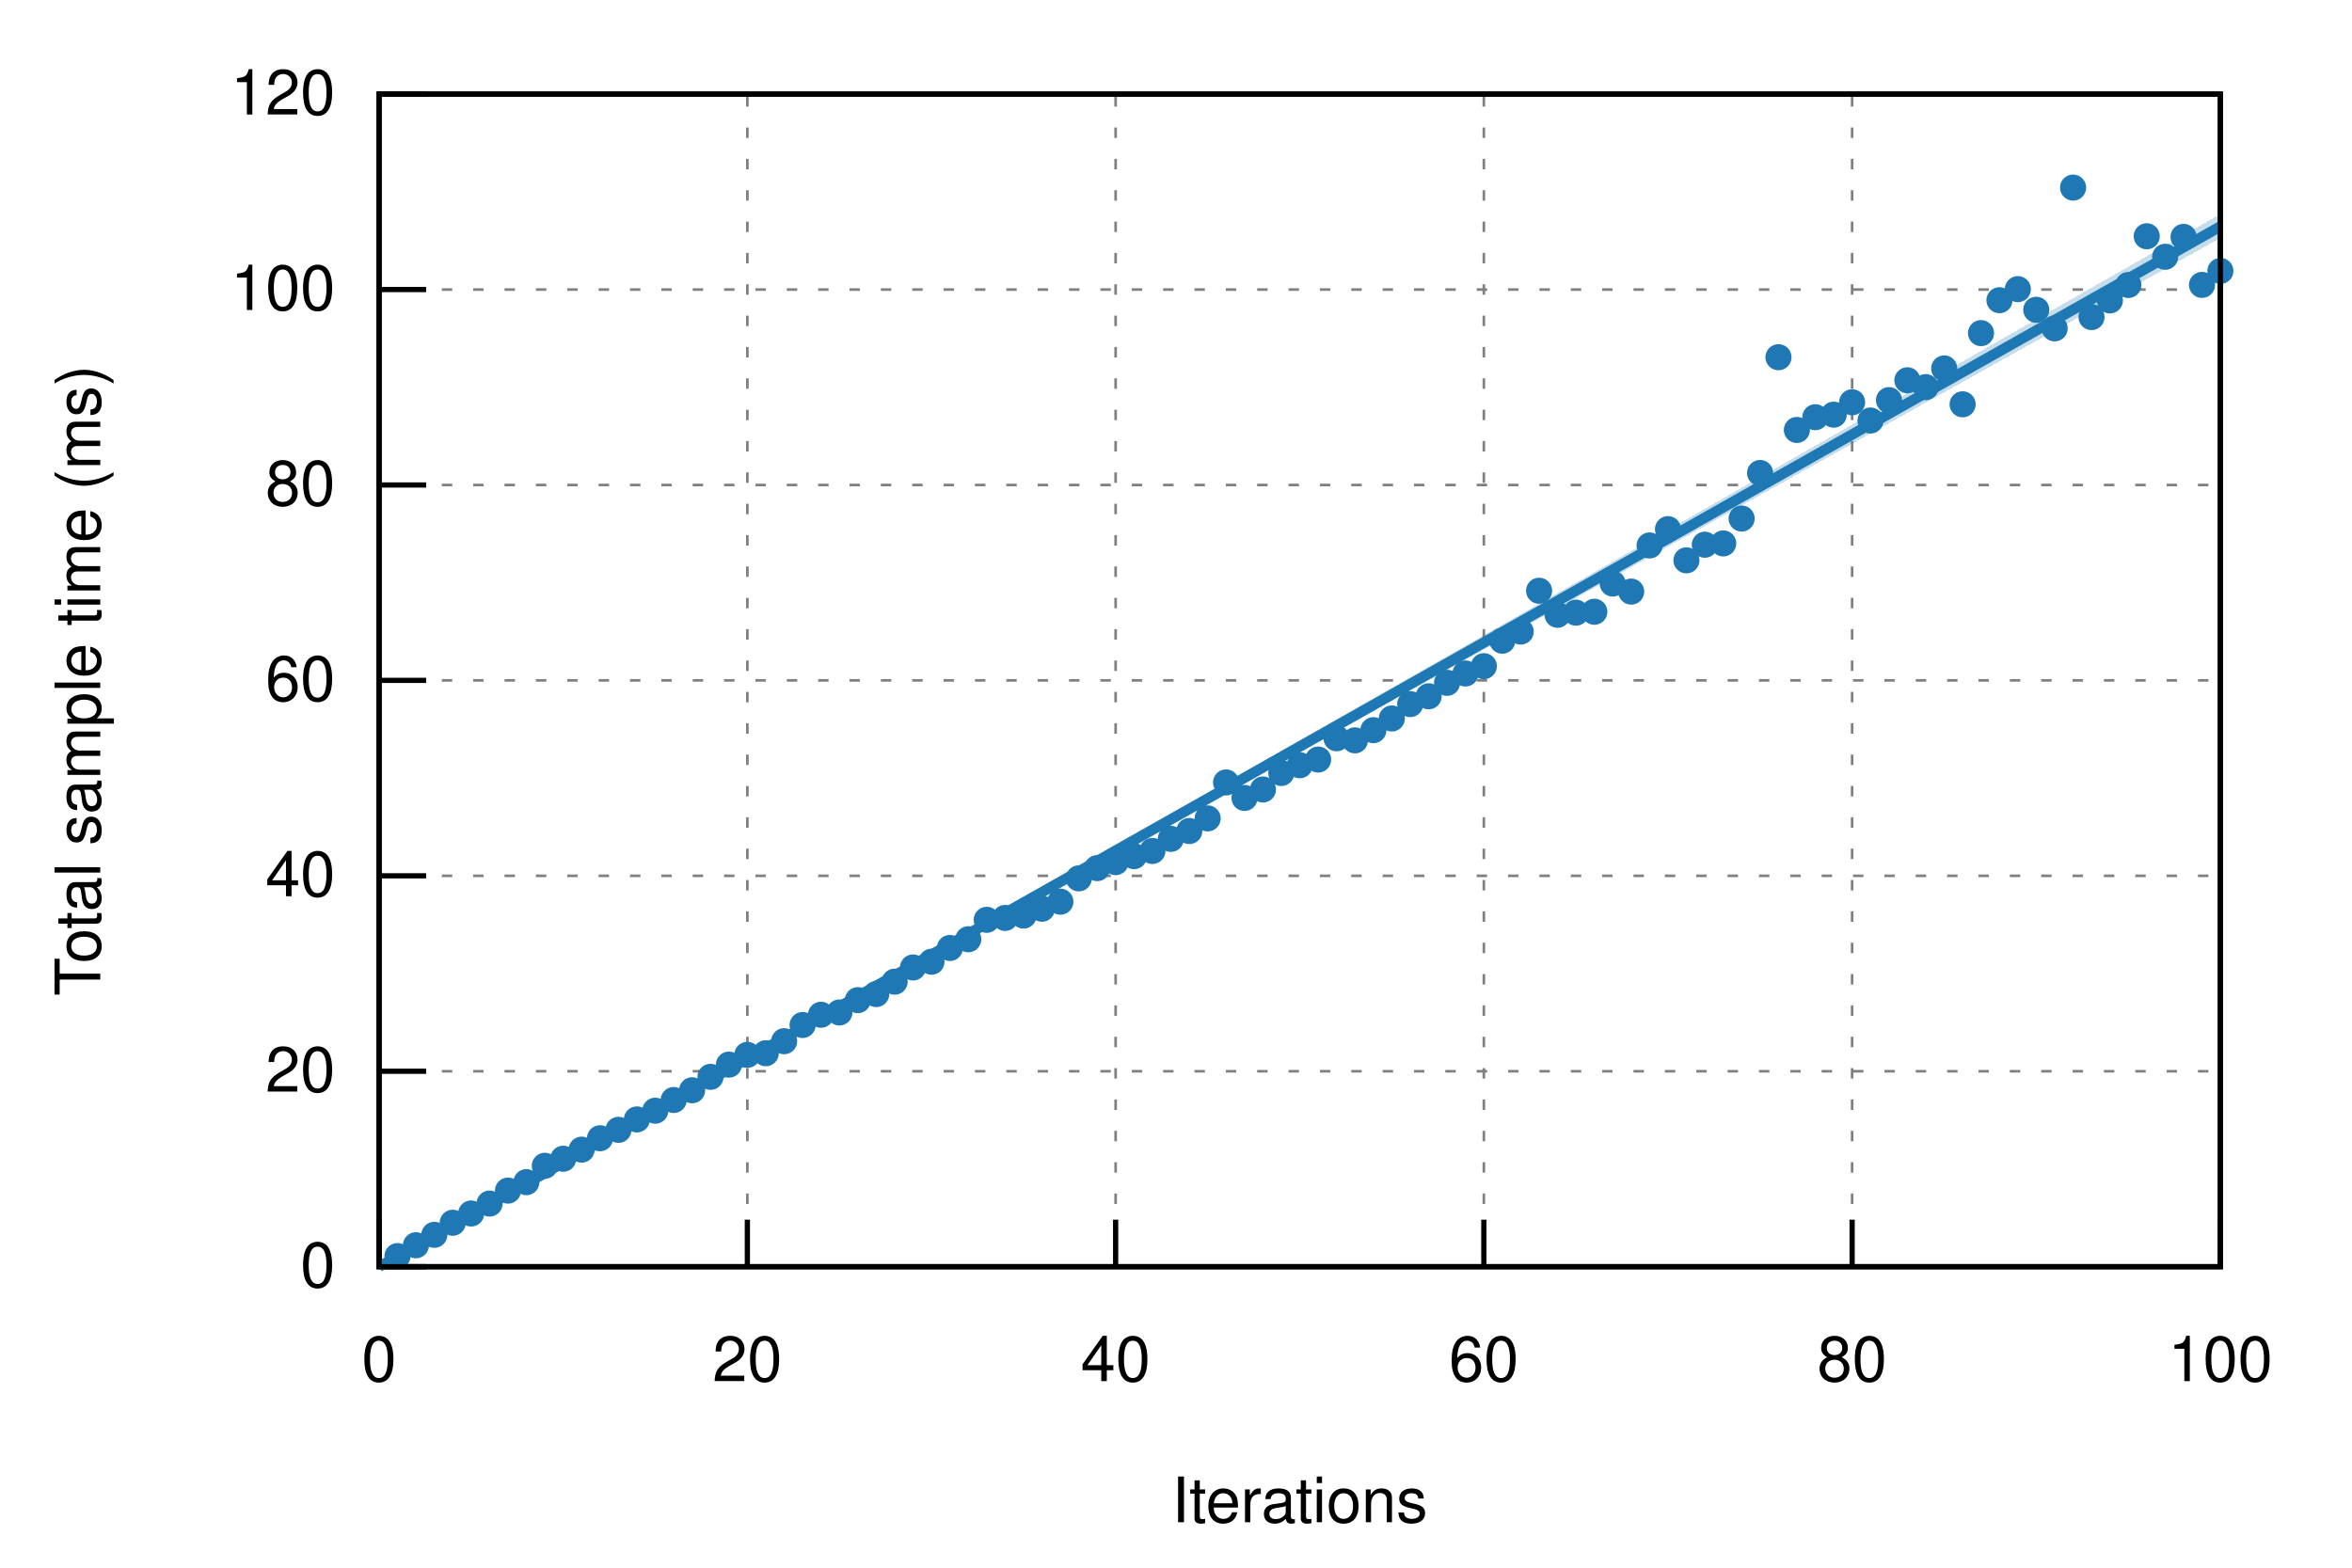
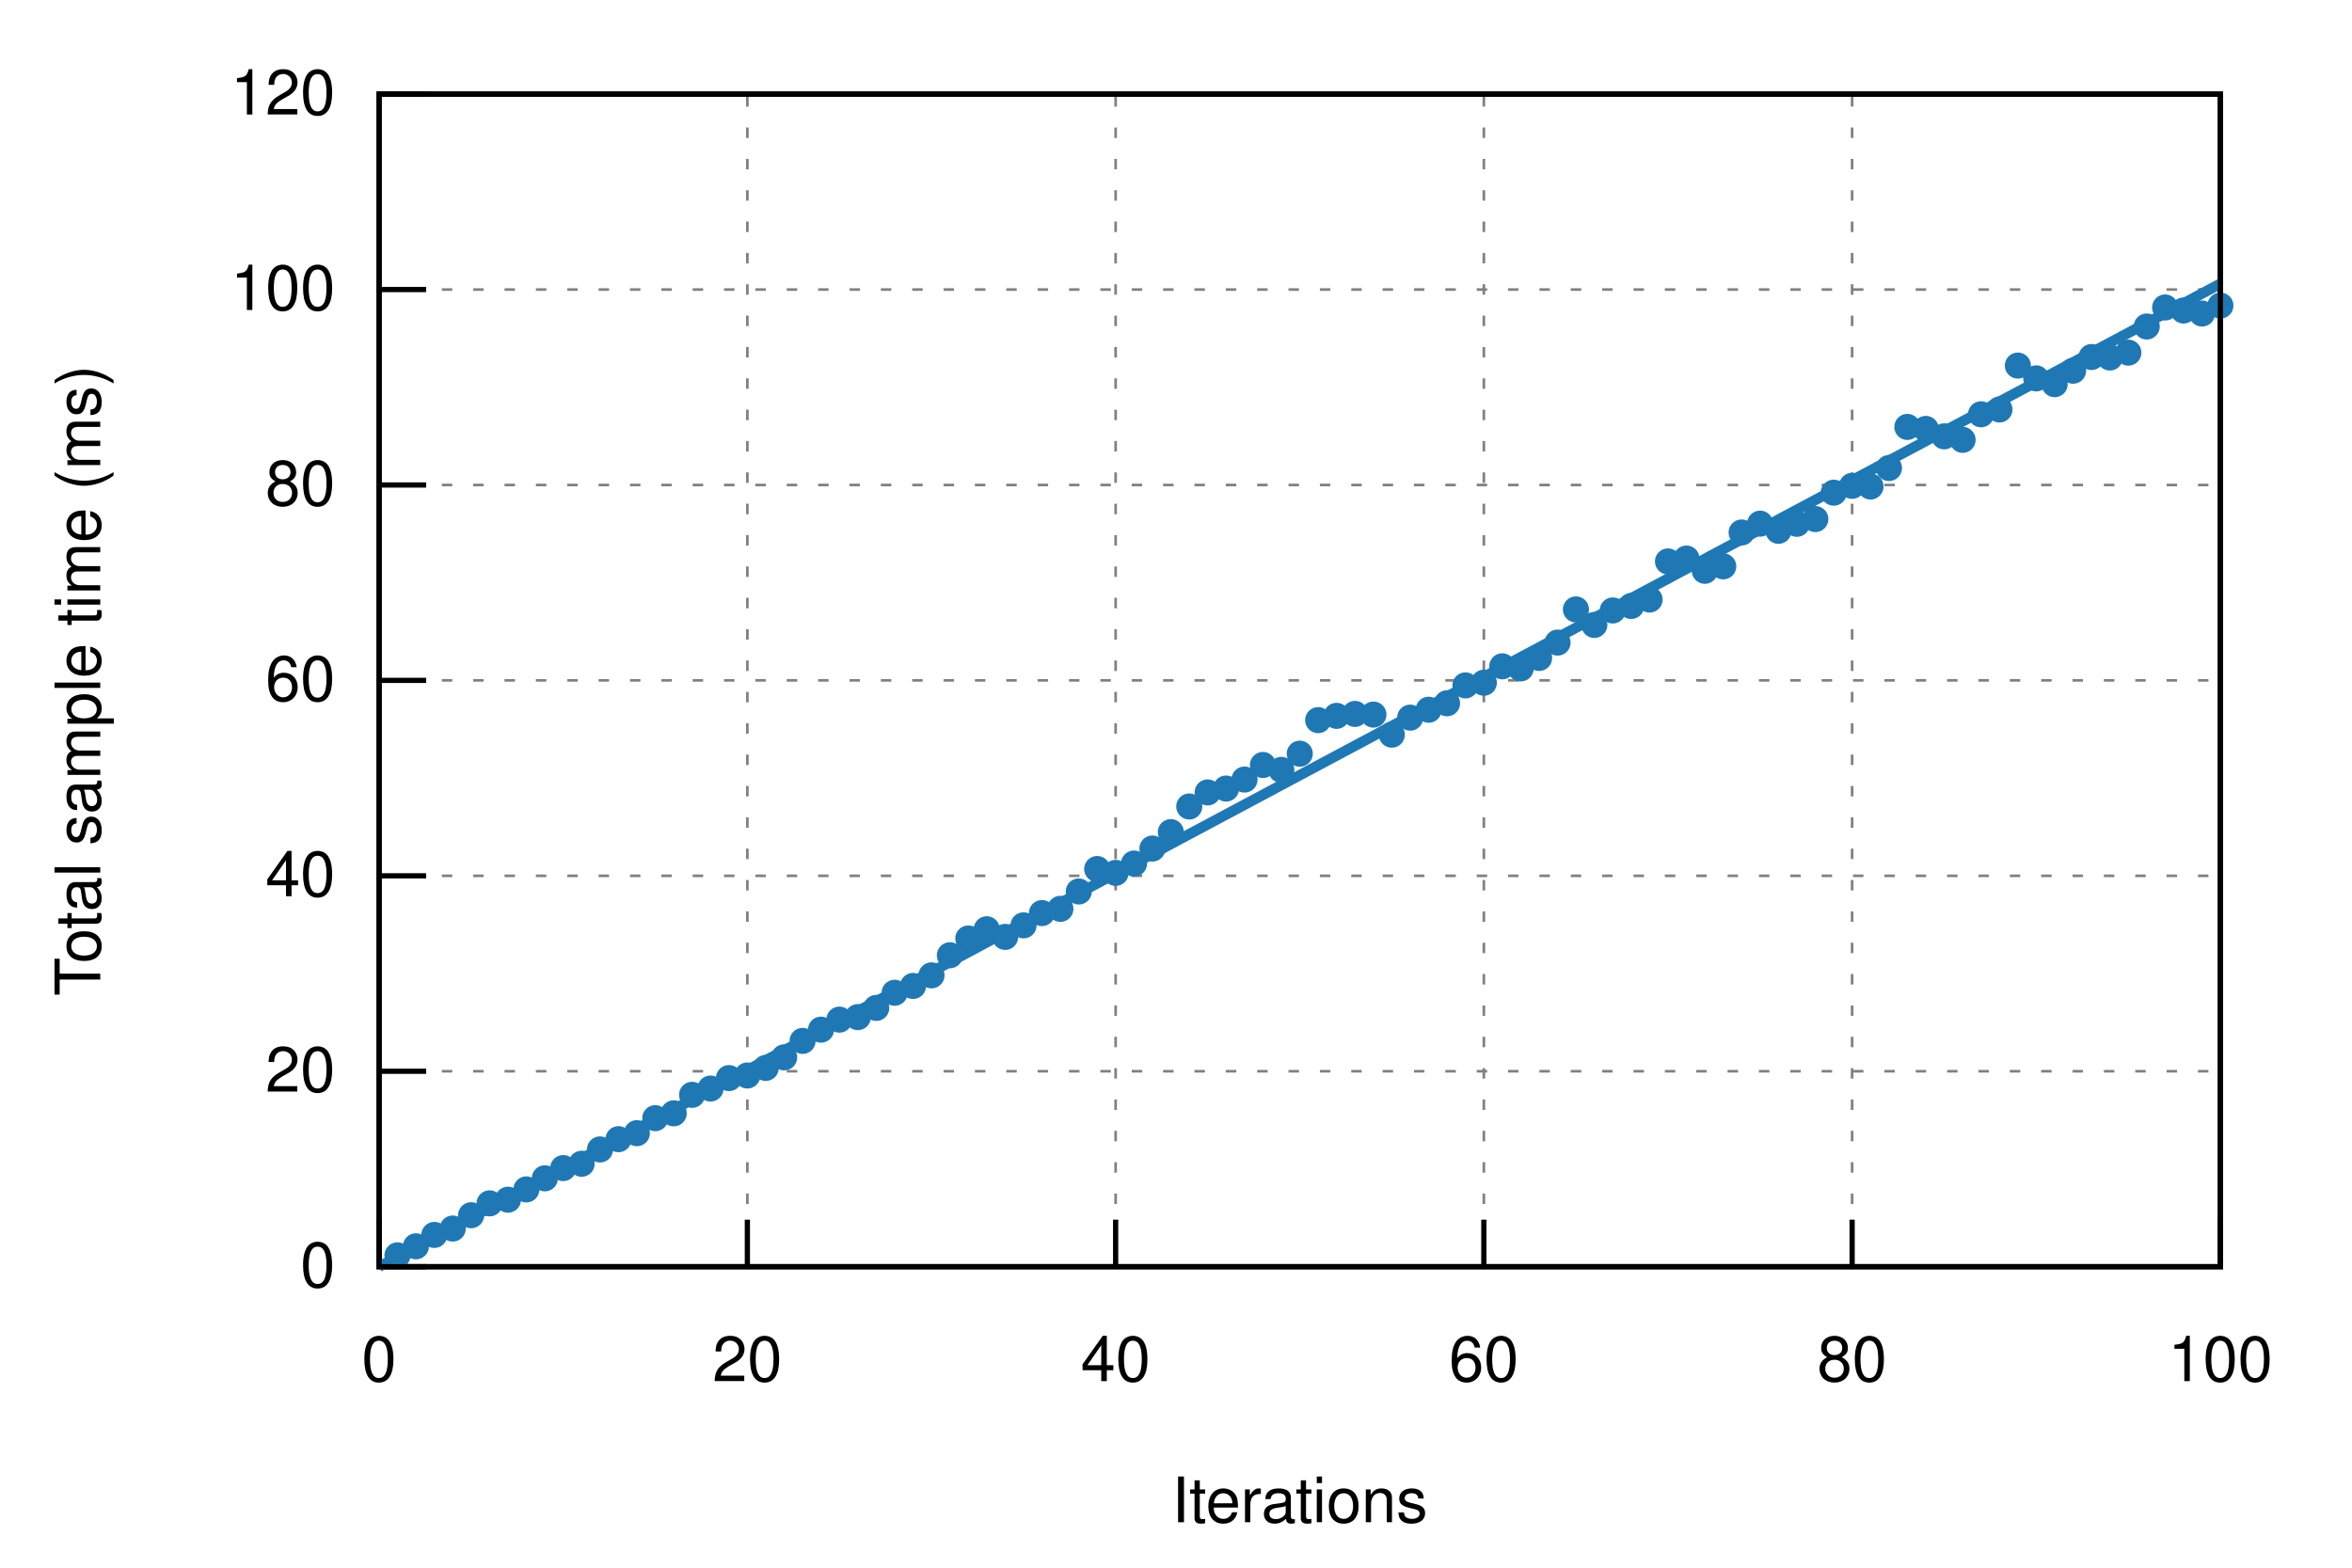
<svg xmlns="http://www.w3.org/2000/svg" xmlns:xlink="http://www.w3.org/1999/xlink" viewBox="0 0 450 300">
  <g id="gnuplot_canvas">
    <rect x="0" y="0" width="450" height="300" fill="none" />
    <defs>
      <circle id="gpDot" r="0.5" stroke-width="0.5" stroke="currentColor" />
      <path id="gpPt0" stroke-width="0.222" stroke="currentColor" d="M-1,0 h2 M0,-1 v2" />
      <path id="gpPt1" stroke-width="0.222" stroke="currentColor" d="M-1,-1 L1,1 M1,-1 L-1,1" />
      <path id="gpPt2" stroke-width="0.222" stroke="currentColor" d="M-1,0 L1,0 M0,-1 L0,1 M-1,-1 L1,1 M-1,1 L1,-1" />
      <rect id="gpPt3" stroke-width="0.222" stroke="currentColor" x="-1" y="-1" width="2" height="2" />
      <rect id="gpPt4" stroke-width="0.222" stroke="currentColor" fill="currentColor" x="-1" y="-1" width="2" height="2" />
      <circle id="gpPt5" stroke-width="0.222" stroke="currentColor" cx="0" cy="0" r="1" />
      <use xlink:href="#gpPt5" id="gpPt6" fill="currentColor" stroke="none" />
      <path id="gpPt7" stroke-width="0.222" stroke="currentColor" d="M0,-1.33 L-1.33,0.67 L1.33,0.67 z" />
      <use xlink:href="#gpPt7" id="gpPt8" fill="currentColor" stroke="none" />
      <use xlink:href="#gpPt7" id="gpPt9" stroke="currentColor" transform="rotate(180)" />
      <use xlink:href="#gpPt9" id="gpPt10" fill="currentColor" stroke="none" />
      <use xlink:href="#gpPt3" id="gpPt11" stroke="currentColor" transform="rotate(45)" />
      <use xlink:href="#gpPt11" id="gpPt12" fill="currentColor" stroke="none" />
      <path id="gpPt13" stroke-width="0.222" stroke="currentColor" d="M0,1.330 L1.265,0.411 L0.782,-1.067 L-0.782,-1.076 L-1.265,0.411 z" />
      <use xlink:href="#gpPt13" id="gpPt14" fill="currentColor" stroke="none" />
      <filter id="textbox" filterUnits="objectBoundingBox" x="0" y="0" height="1" width="1">
        <feFlood flood-color="white" flood-opacity="1" result="bgnd" />
        <feComposite in="SourceGraphic" in2="bgnd" operator="atop" />
      </filter>
      <filter id="greybox" filterUnits="objectBoundingBox" x="0" y="0" height="1" width="1">
        <feFlood flood-color="lightgrey" flood-opacity="1" result="grey" />
        <feComposite in="SourceGraphic" in2="grey" operator="atop" />
      </filter>
    </defs>
    <g fill="none" color="white" stroke="currentColor" stroke-width="1.00" stroke-linecap="butt" stroke-linejoin="miter">
</g>
    <g fill="none" color="black" stroke="currentColor" stroke-width="1.00" stroke-linecap="butt" stroke-linejoin="miter">
</g>
    <g fill="none" color="black" stroke="black" stroke-width="0.50" stroke-linecap="butt" stroke-linejoin="miter">
</g>
    <g fill="none" color="gray" stroke="currentColor" stroke-width="0.50" stroke-linecap="butt" stroke-linejoin="miter">
      <path stroke="gray" stroke-dasharray="2,4" class="gridline" d="M72.53,242.40 L424.82,242.40  " />
    </g>
    <g fill="none" color="gray" stroke="gray" stroke-width="1.00" stroke-linecap="butt" stroke-linejoin="miter">
</g>
    <g fill="none" color="black" stroke="currentColor" stroke-width="1.00" stroke-linecap="butt" stroke-linejoin="miter">
      <path stroke="black" d="M72.53,242.40 L81.53,242.40  " />
      <g transform="translate(64.14,246.30)" stroke="none" fill="black" font-family="Helvetica" font-size="12.00" text-anchor="end">
        <text>
          <tspan font-family="Helvetica"> 0</tspan>
        </text>
      </g>
    </g>
    <g fill="none" color="black" stroke="currentColor" stroke-width="1.00" stroke-linecap="butt" stroke-linejoin="miter">
</g>
    <g fill="none" color="black" stroke="black" stroke-width="0.50" stroke-linecap="butt" stroke-linejoin="miter">
</g>
    <g fill="none" color="gray" stroke="currentColor" stroke-width="0.50" stroke-linecap="butt" stroke-linejoin="miter">
      <path stroke="gray" stroke-dasharray="2,4" class="gridline" d="M72.53,205.00 L424.82,205.00  " />
    </g>
    <g fill="none" color="gray" stroke="gray" stroke-width="1.00" stroke-linecap="butt" stroke-linejoin="miter">
</g>
    <g fill="none" color="black" stroke="currentColor" stroke-width="1.00" stroke-linecap="butt" stroke-linejoin="miter">
      <path stroke="black" d="M72.53,205.00 L81.53,205.00  " />
      <g transform="translate(64.14,208.90)" stroke="none" fill="black" font-family="Helvetica" font-size="12.00" text-anchor="end">
        <text>
          <tspan font-family="Helvetica"> 20</tspan>
        </text>
      </g>
    </g>
    <g fill="none" color="black" stroke="currentColor" stroke-width="1.00" stroke-linecap="butt" stroke-linejoin="miter">
</g>
    <g fill="none" color="black" stroke="black" stroke-width="0.50" stroke-linecap="butt" stroke-linejoin="miter">
</g>
    <g fill="none" color="gray" stroke="currentColor" stroke-width="0.50" stroke-linecap="butt" stroke-linejoin="miter">
      <path stroke="gray" stroke-dasharray="2,4" class="gridline" d="M72.53,167.60 L424.82,167.60  " />
    </g>
    <g fill="none" color="gray" stroke="gray" stroke-width="1.00" stroke-linecap="butt" stroke-linejoin="miter">
</g>
    <g fill="none" color="black" stroke="currentColor" stroke-width="1.00" stroke-linecap="butt" stroke-linejoin="miter">
      <path stroke="black" d="M72.53,167.60 L81.53,167.60  " />
      <g transform="translate(64.14,171.50)" stroke="none" fill="black" font-family="Helvetica" font-size="12.00" text-anchor="end">
        <text>
          <tspan font-family="Helvetica"> 40</tspan>
        </text>
      </g>
    </g>
    <g fill="none" color="black" stroke="currentColor" stroke-width="1.00" stroke-linecap="butt" stroke-linejoin="miter">
</g>
    <g fill="none" color="black" stroke="black" stroke-width="0.50" stroke-linecap="butt" stroke-linejoin="miter">
</g>
    <g fill="none" color="gray" stroke="currentColor" stroke-width="0.50" stroke-linecap="butt" stroke-linejoin="miter">
      <path stroke="gray" stroke-dasharray="2,4" class="gridline" d="M72.53,130.20 L424.82,130.20  " />
    </g>
    <g fill="none" color="gray" stroke="gray" stroke-width="1.00" stroke-linecap="butt" stroke-linejoin="miter">
</g>
    <g fill="none" color="black" stroke="currentColor" stroke-width="1.00" stroke-linecap="butt" stroke-linejoin="miter">
      <path stroke="black" d="M72.53,130.20 L81.53,130.20  " />
      <g transform="translate(64.14,134.10)" stroke="none" fill="black" font-family="Helvetica" font-size="12.00" text-anchor="end">
        <text>
          <tspan font-family="Helvetica"> 60</tspan>
        </text>
      </g>
    </g>
    <g fill="none" color="black" stroke="currentColor" stroke-width="1.00" stroke-linecap="butt" stroke-linejoin="miter">
</g>
    <g fill="none" color="black" stroke="black" stroke-width="0.50" stroke-linecap="butt" stroke-linejoin="miter">
</g>
    <g fill="none" color="gray" stroke="currentColor" stroke-width="0.50" stroke-linecap="butt" stroke-linejoin="miter">
      <path stroke="gray" stroke-dasharray="2,4" class="gridline" d="M72.53,92.81 L424.82,92.81  " />
    </g>
    <g fill="none" color="gray" stroke="gray" stroke-width="1.00" stroke-linecap="butt" stroke-linejoin="miter">
</g>
    <g fill="none" color="black" stroke="currentColor" stroke-width="1.00" stroke-linecap="butt" stroke-linejoin="miter">
      <path stroke="black" d="M72.53,92.81 L81.53,92.81  " />
      <g transform="translate(64.14,96.71)" stroke="none" fill="black" font-family="Helvetica" font-size="12.00" text-anchor="end">
        <text>
          <tspan font-family="Helvetica"> 80</tspan>
        </text>
      </g>
    </g>
    <g fill="none" color="black" stroke="currentColor" stroke-width="1.00" stroke-linecap="butt" stroke-linejoin="miter">
</g>
    <g fill="none" color="black" stroke="black" stroke-width="0.50" stroke-linecap="butt" stroke-linejoin="miter">
</g>
    <g fill="none" color="gray" stroke="currentColor" stroke-width="0.50" stroke-linecap="butt" stroke-linejoin="miter">
      <path stroke="gray" stroke-dasharray="2,4" class="gridline" d="M72.53,55.41 L424.82,55.41  " />
    </g>
    <g fill="none" color="gray" stroke="gray" stroke-width="1.00" stroke-linecap="butt" stroke-linejoin="miter">
</g>
    <g fill="none" color="black" stroke="currentColor" stroke-width="1.00" stroke-linecap="butt" stroke-linejoin="miter">
      <path stroke="black" d="M72.53,55.41 L81.53,55.41  " />
      <g transform="translate(64.14,59.31)" stroke="none" fill="black" font-family="Helvetica" font-size="12.00" text-anchor="end">
        <text>
          <tspan font-family="Helvetica"> 100</tspan>
        </text>
      </g>
    </g>
    <g fill="none" color="black" stroke="currentColor" stroke-width="1.00" stroke-linecap="butt" stroke-linejoin="miter">
</g>
    <g fill="none" color="black" stroke="black" stroke-width="0.50" stroke-linecap="butt" stroke-linejoin="miter">
</g>
    <g fill="none" color="gray" stroke="currentColor" stroke-width="0.50" stroke-linecap="butt" stroke-linejoin="miter">
      <path stroke="gray" stroke-dasharray="2,4" class="gridline" d="M72.53,18.01 L424.82,18.01  " />
    </g>
    <g fill="none" color="gray" stroke="gray" stroke-width="1.00" stroke-linecap="butt" stroke-linejoin="miter">
</g>
    <g fill="none" color="black" stroke="currentColor" stroke-width="1.00" stroke-linecap="butt" stroke-linejoin="miter">
      <path stroke="black" d="M72.53,18.01 L81.53,18.01  " />
      <g transform="translate(64.14,21.91)" stroke="none" fill="black" font-family="Helvetica" font-size="12.00" text-anchor="end">
        <text>
          <tspan font-family="Helvetica"> 120</tspan>
        </text>
      </g>
    </g>
    <g fill="none" color="black" stroke="currentColor" stroke-width="1.00" stroke-linecap="butt" stroke-linejoin="miter">
</g>
    <g fill="none" color="black" stroke="black" stroke-width="0.50" stroke-linecap="butt" stroke-linejoin="miter">
</g>
    <g fill="none" color="gray" stroke="currentColor" stroke-width="0.50" stroke-linecap="butt" stroke-linejoin="miter">
      <path stroke="gray" stroke-dasharray="2,4" class="gridline" d="M72.53,242.40 L72.53,18.01  " />
    </g>
    <g fill="none" color="gray" stroke="gray" stroke-width="1.00" stroke-linecap="butt" stroke-linejoin="miter">
</g>
    <g fill="none" color="black" stroke="currentColor" stroke-width="1.00" stroke-linecap="butt" stroke-linejoin="miter">
      <path stroke="black" d="M72.53,242.40 L72.53,233.40  " />
      <g transform="translate(72.53,264.30)" stroke="none" fill="black" font-family="Helvetica" font-size="12.00" text-anchor="middle">
        <text>
          <tspan font-family="Helvetica"> 0</tspan>
        </text>
      </g>
    </g>
    <g fill="none" color="black" stroke="currentColor" stroke-width="1.00" stroke-linecap="butt" stroke-linejoin="miter">
</g>
    <g fill="none" color="black" stroke="black" stroke-width="0.50" stroke-linecap="butt" stroke-linejoin="miter">
</g>
    <g fill="none" color="gray" stroke="currentColor" stroke-width="0.50" stroke-linecap="butt" stroke-linejoin="miter">
      <path stroke="gray" stroke-dasharray="2,4" class="gridline" d="M142.99,242.40 L142.99,18.01  " />
    </g>
    <g fill="none" color="gray" stroke="gray" stroke-width="1.00" stroke-linecap="butt" stroke-linejoin="miter">
</g>
    <g fill="none" color="black" stroke="currentColor" stroke-width="1.00" stroke-linecap="butt" stroke-linejoin="miter">
      <path stroke="black" d="M142.99,242.40 L142.99,233.40  " />
      <g transform="translate(142.99,264.30)" stroke="none" fill="black" font-family="Helvetica" font-size="12.00" text-anchor="middle">
        <text>
          <tspan font-family="Helvetica"> 20</tspan>
        </text>
      </g>
    </g>
    <g fill="none" color="black" stroke="currentColor" stroke-width="1.00" stroke-linecap="butt" stroke-linejoin="miter">
</g>
    <g fill="none" color="black" stroke="black" stroke-width="0.50" stroke-linecap="butt" stroke-linejoin="miter">
</g>
    <g fill="none" color="gray" stroke="currentColor" stroke-width="0.50" stroke-linecap="butt" stroke-linejoin="miter">
      <path stroke="gray" stroke-dasharray="2,4" class="gridline" d="M213.45,242.40 L213.45,18.01  " />
    </g>
    <g fill="none" color="gray" stroke="gray" stroke-width="1.00" stroke-linecap="butt" stroke-linejoin="miter">
</g>
    <g fill="none" color="black" stroke="currentColor" stroke-width="1.00" stroke-linecap="butt" stroke-linejoin="miter">
      <path stroke="black" d="M213.45,242.40 L213.45,233.40  " />
      <g transform="translate(213.45,264.30)" stroke="none" fill="black" font-family="Helvetica" font-size="12.00" text-anchor="middle">
        <text>
          <tspan font-family="Helvetica"> 40</tspan>
        </text>
      </g>
    </g>
    <g fill="none" color="black" stroke="currentColor" stroke-width="1.00" stroke-linecap="butt" stroke-linejoin="miter">
</g>
    <g fill="none" color="black" stroke="black" stroke-width="0.50" stroke-linecap="butt" stroke-linejoin="miter">
</g>
    <g fill="none" color="gray" stroke="currentColor" stroke-width="0.50" stroke-linecap="butt" stroke-linejoin="miter">
      <path stroke="gray" stroke-dasharray="2,4" class="gridline" d="M283.90,242.40 L283.90,18.01  " />
    </g>
    <g fill="none" color="gray" stroke="gray" stroke-width="1.00" stroke-linecap="butt" stroke-linejoin="miter">
</g>
    <g fill="none" color="black" stroke="currentColor" stroke-width="1.00" stroke-linecap="butt" stroke-linejoin="miter">
      <path stroke="black" d="M283.90,242.40 L283.90,233.40  " />
      <g transform="translate(283.90,264.30)" stroke="none" fill="black" font-family="Helvetica" font-size="12.00" text-anchor="middle">
        <text>
          <tspan font-family="Helvetica"> 60</tspan>
        </text>
      </g>
    </g>
    <g fill="none" color="black" stroke="currentColor" stroke-width="1.00" stroke-linecap="butt" stroke-linejoin="miter">
</g>
    <g fill="none" color="black" stroke="black" stroke-width="0.50" stroke-linecap="butt" stroke-linejoin="miter">
</g>
    <g fill="none" color="gray" stroke="currentColor" stroke-width="0.50" stroke-linecap="butt" stroke-linejoin="miter">
      <path stroke="gray" stroke-dasharray="2,4" class="gridline" d="M354.36,242.40 L354.36,18.01  " />
    </g>
    <g fill="none" color="gray" stroke="gray" stroke-width="1.00" stroke-linecap="butt" stroke-linejoin="miter">
</g>
    <g fill="none" color="black" stroke="currentColor" stroke-width="1.00" stroke-linecap="butt" stroke-linejoin="miter">
      <path stroke="black" d="M354.36,242.40 L354.36,233.40  " />
      <g transform="translate(354.36,264.30)" stroke="none" fill="black" font-family="Helvetica" font-size="12.00" text-anchor="middle">
        <text>
          <tspan font-family="Helvetica"> 80</tspan>
        </text>
      </g>
    </g>
    <g fill="none" color="black" stroke="currentColor" stroke-width="1.00" stroke-linecap="butt" stroke-linejoin="miter">
</g>
    <g fill="none" color="black" stroke="black" stroke-width="0.50" stroke-linecap="butt" stroke-linejoin="miter">
</g>
    <g fill="none" color="gray" stroke="currentColor" stroke-width="0.50" stroke-linecap="butt" stroke-linejoin="miter">
      <path stroke="gray" stroke-dasharray="2,4" class="gridline" d="M424.82,242.40 L424.82,18.01  " />
    </g>
    <g fill="none" color="gray" stroke="gray" stroke-width="1.00" stroke-linecap="butt" stroke-linejoin="miter">
</g>
    <g fill="none" color="black" stroke="currentColor" stroke-width="1.00" stroke-linecap="butt" stroke-linejoin="miter">
      <path stroke="black" d="M424.82,242.40 L424.82,233.40  " />
      <g transform="translate(424.82,264.30)" stroke="none" fill="black" font-family="Helvetica" font-size="12.00" text-anchor="middle">
        <text>
          <tspan font-family="Helvetica"> 100</tspan>
        </text>
      </g>
    </g>
    <g fill="none" color="black" stroke="currentColor" stroke-width="1.00" stroke-linecap="butt" stroke-linejoin="miter">
</g>
    <g fill="none" color="black" stroke="currentColor" stroke-width="1.00" stroke-linecap="butt" stroke-linejoin="miter">
      <path stroke="black" d="M72.53,18.01 L72.53,242.40 L424.82,242.40 L424.82,18.01 L72.53,18.01 Z  " />
    </g>
    <g fill="none" color="black" stroke="currentColor" stroke-width="1.00" stroke-linecap="butt" stroke-linejoin="miter">
      <g transform="translate(19.18,130.21) rotate(270)" stroke="none" fill="black" font-family="Helvetica" font-size="12.00" text-anchor="middle">
        <text>
          <tspan font-family="Helvetica">Total sample time (ms)</tspan>
        </text>
      </g>
    </g>
    <g fill="none" color="black" stroke="currentColor" stroke-width="1.00" stroke-linecap="butt" stroke-linejoin="miter">
      <g transform="translate(248.67,291.30)" stroke="none" fill="black" font-family="Helvetica" font-size="12.00" text-anchor="middle">
        <text>
          <tspan font-family="Helvetica">Iterations</tspan>
        </text>
      </g>
    </g>
    <g fill="none" color="black" stroke="currentColor" stroke-width="1.00" stroke-linecap="butt" stroke-linejoin="miter">
</g>
    <g id="gnuplot_plot_1">
      <g fill="none" color="black" stroke="currentColor" stroke-width="1.00" stroke-linecap="butt" stroke-linejoin="miter">
-         <use xlink:href="#gpPt6" transform="translate(76.05,240.37) scale(2.25)" color="rgb( 31, 120, 180)" />
-         <use xlink:href="#gpPt6" transform="translate(79.58,238.30) scale(2.25)" color="rgb( 31, 120, 180)" />
-         <use xlink:href="#gpPt6" transform="translate(83.10,236.30) scale(2.25)" color="rgb( 31, 120, 180)" />
-         <use xlink:href="#gpPt6" transform="translate(86.62,233.99) scale(2.25)" color="rgb( 31, 120, 180)" />
-         <use xlink:href="#gpPt6" transform="translate(90.14,232.22) scale(2.25)" color="rgb( 31, 120, 180)" />
-         <use xlink:href="#gpPt6" transform="translate(93.67,230.32) scale(2.25)" color="rgb( 31, 120, 180)" />
-         <use xlink:href="#gpPt6" transform="translate(97.19,227.84) scale(2.25)" color="rgb( 31, 120, 180)" />
-         <use xlink:href="#gpPt6" transform="translate(100.71,226.22) scale(2.25)" color="rgb( 31, 120, 180)" />
-         <use xlink:href="#gpPt6" transform="translate(104.24,223.09) scale(2.25)" color="rgb( 31, 120, 180)" />
-         <use xlink:href="#gpPt6" transform="translate(107.76,221.74) scale(2.25)" color="rgb( 31, 120, 180)" />
-         <use xlink:href="#gpPt6" transform="translate(111.28,220.00) scale(2.25)" color="rgb( 31, 120, 180)" />
-         <use xlink:href="#gpPt6" transform="translate(114.80,217.82) scale(2.25)" color="rgb( 31, 120, 180)" />
-         <use xlink:href="#gpPt6" transform="translate(118.33,216.21) scale(2.25)" color="rgb( 31, 120, 180)" />
-         <use xlink:href="#gpPt6" transform="translate(121.85,214.22) scale(2.25)" color="rgb( 31, 120, 180)" />
-         <use xlink:href="#gpPt6" transform="translate(125.37,212.55) scale(2.25)" color="rgb( 31, 120, 180)" />
-         <use xlink:href="#gpPt6" transform="translate(128.90,210.50) scale(2.25)" color="rgb( 31, 120, 180)" />
-         <use xlink:href="#gpPt6" transform="translate(132.42,208.64) scale(2.25)" color="rgb( 31, 120, 180)" />
-         <use xlink:href="#gpPt6" transform="translate(135.94,206.07) scale(2.25)" color="rgb( 31, 120, 180)" />
-         <use xlink:href="#gpPt6" transform="translate(139.47,203.73) scale(2.25)" color="rgb( 31, 120, 180)" />
-         <use xlink:href="#gpPt6" transform="translate(142.99,201.86) scale(2.25)" color="rgb( 31, 120, 180)" />
-         <use xlink:href="#gpPt6" transform="translate(146.51,201.55) scale(2.25)" color="rgb( 31, 120, 180)" />
-         <use xlink:href="#gpPt6" transform="translate(150.03,199.25) scale(2.25)" color="rgb( 31, 120, 180)" />
-         <use xlink:href="#gpPt6" transform="translate(153.56,196.15) scale(2.25)" color="rgb( 31, 120, 180)" />
-         <use xlink:href="#gpPt6" transform="translate(157.08,194.19) scale(2.25)" color="rgb( 31, 120, 180)" />
-         <use xlink:href="#gpPt6" transform="translate(160.60,193.75) scale(2.25)" color="rgb( 31, 120, 180)" />
-         <use xlink:href="#gpPt6" transform="translate(164.13,191.39) scale(2.25)" color="rgb( 31, 120, 180)" />
-         <use xlink:href="#gpPt6" transform="translate(167.65,190.23) scale(2.25)" color="rgb( 31, 120, 180)" />
-         <use xlink:href="#gpPt6" transform="translate(171.17,187.86) scale(2.25)" color="rgb( 31, 120, 180)" />
-         <use xlink:href="#gpPt6" transform="translate(174.69,185.14) scale(2.25)" color="rgb( 31, 120, 180)" />
-         <use xlink:href="#gpPt6" transform="translate(178.22,184.04) scale(2.25)" color="rgb( 31, 120, 180)" />
-         <use xlink:href="#gpPt6" transform="translate(181.74,181.41) scale(2.25)" color="rgb( 31, 120, 180)" />
-         <use xlink:href="#gpPt6" transform="translate(185.26,179.74) scale(2.25)" color="rgb( 31, 120, 180)" />
-         <use xlink:href="#gpPt6" transform="translate(188.79,176.02) scale(2.25)" color="rgb( 31, 120, 180)" />
-         <use xlink:href="#gpPt6" transform="translate(192.31,175.66) scale(2.25)" color="rgb( 31, 120, 180)" />
-         <use xlink:href="#gpPt6" transform="translate(195.83,175.21) scale(2.25)" color="rgb( 31, 120, 180)" />
-         <use xlink:href="#gpPt6" transform="translate(199.35,173.90) scale(2.25)" color="rgb( 31, 120, 180)" />
-         <use xlink:href="#gpPt6" transform="translate(202.88,172.55) scale(2.25)" color="rgb( 31, 120, 180)" />
-         <use xlink:href="#gpPt6" transform="translate(206.40,168.09) scale(2.25)" color="rgb( 31, 120, 180)" />
-         <use xlink:href="#gpPt6" transform="translate(209.92,166.13) scale(2.25)" color="rgb( 31, 120, 180)" />
-         <use xlink:href="#gpPt6" transform="translate(213.45,164.98) scale(2.25)" color="rgb( 31, 120, 180)" />
-         <use xlink:href="#gpPt6" transform="translate(216.97,163.84) scale(2.25)" color="rgb( 31, 120, 180)" />
-         <use xlink:href="#gpPt6" transform="translate(220.49,162.84) scale(2.25)" color="rgb( 31, 120, 180)" />
-         <use xlink:href="#gpPt6" transform="translate(224.01,160.53) scale(2.25)" color="rgb( 31, 120, 180)" />
-         <use xlink:href="#gpPt6" transform="translate(227.54,159.03) scale(2.25)" color="rgb( 31, 120, 180)" />
-         <use xlink:href="#gpPt6" transform="translate(231.06,156.61) scale(2.25)" color="rgb( 31, 120, 180)" />
-         <use xlink:href="#gpPt6" transform="translate(234.58,149.73) scale(2.25)" color="rgb( 31, 120, 180)" />
-         <use xlink:href="#gpPt6" transform="translate(238.11,152.70) scale(2.25)" color="rgb( 31, 120, 180)" />
-         <use xlink:href="#gpPt6" transform="translate(241.63,151.08) scale(2.25)" color="rgb( 31, 120, 180)" />
-         <use xlink:href="#gpPt6" transform="translate(245.15,147.92) scale(2.25)" color="rgb( 31, 120, 180)" />
-         <use xlink:href="#gpPt6" transform="translate(248.68,146.44) scale(2.25)" color="rgb( 31, 120, 180)" />
-         <use xlink:href="#gpPt6" transform="translate(252.20,145.35) scale(2.25)" color="rgb( 31, 120, 180)" />
-         <use xlink:href="#gpPt6" transform="translate(255.72,141.28) scale(2.25)" color="rgb( 31, 120, 180)" />
-         <use xlink:href="#gpPt6" transform="translate(259.24,141.68) scale(2.25)" color="rgb( 31, 120, 180)" />
-         <use xlink:href="#gpPt6" transform="translate(262.77,139.73) scale(2.25)" color="rgb( 31, 120, 180)" />
-         <use xlink:href="#gpPt6" transform="translate(266.29,137.49) scale(2.25)" color="rgb( 31, 120, 180)" />
-         <use xlink:href="#gpPt6" transform="translate(269.81,134.74) scale(2.25)" color="rgb( 31, 120, 180)" />
-         <use xlink:href="#gpPt6" transform="translate(273.34,133.25) scale(2.25)" color="rgb( 31, 120, 180)" />
-         <use xlink:href="#gpPt6" transform="translate(276.86,130.67) scale(2.25)" color="rgb( 31, 120, 180)" />
-         <use xlink:href="#gpPt6" transform="translate(280.38,128.88) scale(2.25)" color="rgb( 31, 120, 180)" />
-         <use xlink:href="#gpPt6" transform="translate(283.90,127.48) scale(2.25)" color="rgb( 31, 120, 180)" />
-         <use xlink:href="#gpPt6" transform="translate(287.43,122.61) scale(2.25)" color="rgb( 31, 120, 180)" />
-         <use xlink:href="#gpPt6" transform="translate(290.95,120.86) scale(2.25)" color="rgb( 31, 120, 180)" />
-         <use xlink:href="#gpPt6" transform="translate(294.47,113.05) scale(2.25)" color="rgb( 31, 120, 180)" />
-         <use xlink:href="#gpPt6" transform="translate(298.00,117.65) scale(2.25)" color="rgb( 31, 120, 180)" />
-         <use xlink:href="#gpPt6" transform="translate(301.52,117.24) scale(2.25)" color="rgb( 31, 120, 180)" />
-         <use xlink:href="#gpPt6" transform="translate(305.04,117.07) scale(2.25)" color="rgb( 31, 120, 180)" />
-         <use xlink:href="#gpPt6" transform="translate(308.56,111.67) scale(2.25)" color="rgb( 31, 120, 180)" />
-         <use xlink:href="#gpPt6" transform="translate(312.09,113.21) scale(2.25)" color="rgb( 31, 120, 180)" />
-         <use xlink:href="#gpPt6" transform="translate(315.61,104.38) scale(2.25)" color="rgb( 31, 120, 180)" />
-         <use xlink:href="#gpPt6" transform="translate(319.13,101.26) scale(2.25)" color="rgb( 31, 120, 180)" />
-         <use xlink:href="#gpPt6" transform="translate(322.66,107.23) scale(2.25)" color="rgb( 31, 120, 180)" />
-         <use xlink:href="#gpPt6" transform="translate(326.18,104.24) scale(2.25)" color="rgb( 31, 120, 180)" />
-         <use xlink:href="#gpPt6" transform="translate(329.70,103.99) scale(2.25)" color="rgb( 31, 120, 180)" />
-         <use xlink:href="#gpPt6" transform="translate(333.22,99.23) scale(2.25)" color="rgb( 31, 120, 180)" />
-         <use xlink:href="#gpPt6" transform="translate(336.75,90.51) scale(2.25)" color="rgb( 31, 120, 180)" />
-         <use xlink:href="#gpPt6" transform="translate(340.27,68.36) scale(2.25)" color="rgb( 31, 120, 180)" />
-         <use xlink:href="#gpPt6" transform="translate(343.79,82.28) scale(2.25)" color="rgb( 31, 120, 180)" />
-         <use xlink:href="#gpPt6" transform="translate(347.32,79.84) scale(2.25)" color="rgb( 31, 120, 180)" />
-         <use xlink:href="#gpPt6" transform="translate(350.84,79.35) scale(2.25)" color="rgb( 31, 120, 180)" />
-         <use xlink:href="#gpPt6" transform="translate(354.36,76.98) scale(2.25)" color="rgb( 31, 120, 180)" />
-         <use xlink:href="#gpPt6" transform="translate(357.88,80.47) scale(2.25)" color="rgb( 31, 120, 180)" />
-         <use xlink:href="#gpPt6" transform="translate(361.41,76.57) scale(2.25)" color="rgb( 31, 120, 180)" />
-         <use xlink:href="#gpPt6" transform="translate(364.93,72.77) scale(2.25)" color="rgb( 31, 120, 180)" />
-         <use xlink:href="#gpPt6" transform="translate(368.45,74.08) scale(2.25)" color="rgb( 31, 120, 180)" />
-         <use xlink:href="#gpPt6" transform="translate(371.98,70.50) scale(2.25)" color="rgb( 31, 120, 180)" />
-         <use xlink:href="#gpPt6" transform="translate(375.50,77.37) scale(2.25)" color="rgb( 31, 120, 180)" />
-         <use xlink:href="#gpPt6" transform="translate(379.02,63.75) scale(2.25)" color="rgb( 31, 120, 180)" />
-         <use xlink:href="#gpPt6" transform="translate(382.55,57.45) scale(2.25)" color="rgb( 31, 120, 180)" />
-         <use xlink:href="#gpPt6" transform="translate(386.07,55.33) scale(2.25)" color="rgb( 31, 120, 180)" />
-         <use xlink:href="#gpPt6" transform="translate(389.59,59.28) scale(2.25)" color="rgb( 31, 120, 180)" />
-         <use xlink:href="#gpPt6" transform="translate(393.11,62.84) scale(2.25)" color="rgb( 31, 120, 180)" />
-         <use xlink:href="#gpPt6" transform="translate(396.64,35.90) scale(2.25)" color="rgb( 31, 120, 180)" />
-         <use xlink:href="#gpPt6" transform="translate(400.16,60.68) scale(2.25)" color="rgb( 31, 120, 180)" />
-         <use xlink:href="#gpPt6" transform="translate(403.68,57.49) scale(2.25)" color="rgb( 31, 120, 180)" />
-         <use xlink:href="#gpPt6" transform="translate(407.21,54.54) scale(2.25)" color="rgb( 31, 120, 180)" />
-         <use xlink:href="#gpPt6" transform="translate(410.73,45.21) scale(2.25)" color="rgb( 31, 120, 180)" />
-         <use xlink:href="#gpPt6" transform="translate(414.25,49.14) scale(2.25)" color="rgb( 31, 120, 180)" />
-         <use xlink:href="#gpPt6" transform="translate(417.77,45.33) scale(2.25)" color="rgb( 31, 120, 180)" />
-         <use xlink:href="#gpPt6" transform="translate(421.30,54.52) scale(2.25)" color="rgb( 31, 120, 180)" />
-         <use xlink:href="#gpPt6" transform="translate(424.82,51.85) scale(2.25)" color="rgb( 31, 120, 180)" />
+         <use xlink:href="#gpPt6" transform="translate(76.05,240.23) scale(2.25)" color="rgb( 31, 120, 180)" />
+         <use xlink:href="#gpPt6" transform="translate(79.58,238.50) scale(2.25)" color="rgb( 31, 120, 180)" />
+         <use xlink:href="#gpPt6" transform="translate(83.10,236.32) scale(2.25)" color="rgb( 31, 120, 180)" />
+         <use xlink:href="#gpPt6" transform="translate(86.62,235.10) scale(2.25)" color="rgb( 31, 120, 180)" />
+         <use xlink:href="#gpPt6" transform="translate(90.14,232.55) scale(2.25)" color="rgb( 31, 120, 180)" />
+         <use xlink:href="#gpPt6" transform="translate(93.67,230.28) scale(2.25)" color="rgb( 31, 120, 180)" />
+         <use xlink:href="#gpPt6" transform="translate(97.19,229.58) scale(2.25)" color="rgb( 31, 120, 180)" />
+         <use xlink:href="#gpPt6" transform="translate(100.71,227.61) scale(2.25)" color="rgb( 31, 120, 180)" />
+         <use xlink:href="#gpPt6" transform="translate(104.24,225.49) scale(2.25)" color="rgb( 31, 120, 180)" />
+         <use xlink:href="#gpPt6" transform="translate(107.76,223.53) scale(2.25)" color="rgb( 31, 120, 180)" />
+         <use xlink:href="#gpPt6" transform="translate(111.28,222.70) scale(2.25)" color="rgb( 31, 120, 180)" />
+         <use xlink:href="#gpPt6" transform="translate(114.80,219.96) scale(2.25)" color="rgb( 31, 120, 180)" />
+         <use xlink:href="#gpPt6" transform="translate(118.33,218.00) scale(2.25)" color="rgb( 31, 120, 180)" />
+         <use xlink:href="#gpPt6" transform="translate(121.85,216.85) scale(2.25)" color="rgb( 31, 120, 180)" />
+         <use xlink:href="#gpPt6" transform="translate(125.37,213.98) scale(2.25)" color="rgb( 31, 120, 180)" />
+         <use xlink:href="#gpPt6" transform="translate(128.90,213.05) scale(2.25)" color="rgb( 31, 120, 180)" />
+         <use xlink:href="#gpPt6" transform="translate(132.42,209.51) scale(2.25)" color="rgb( 31, 120, 180)" />
+         <use xlink:href="#gpPt6" transform="translate(135.94,208.31) scale(2.25)" color="rgb( 31, 120, 180)" />
+         <use xlink:href="#gpPt6" transform="translate(139.47,206.31) scale(2.25)" color="rgb( 31, 120, 180)" />
+         <use xlink:href="#gpPt6" transform="translate(142.99,205.81) scale(2.25)" color="rgb( 31, 120, 180)" />
+         <use xlink:href="#gpPt6" transform="translate(146.51,204.36) scale(2.25)" color="rgb( 31, 120, 180)" />
+         <use xlink:href="#gpPt6" transform="translate(150.03,202.34) scale(2.25)" color="rgb( 31, 120, 180)" />
+         <use xlink:href="#gpPt6" transform="translate(153.56,199.19) scale(2.25)" color="rgb( 31, 120, 180)" />
+         <use xlink:href="#gpPt6" transform="translate(157.08,197.04) scale(2.25)" color="rgb( 31, 120, 180)" />
+         <use xlink:href="#gpPt6" transform="translate(160.60,195.12) scale(2.25)" color="rgb( 31, 120, 180)" />
+         <use xlink:href="#gpPt6" transform="translate(164.13,194.64) scale(2.25)" color="rgb( 31, 120, 180)" />
+         <use xlink:href="#gpPt6" transform="translate(167.65,192.88) scale(2.25)" color="rgb( 31, 120, 180)" />
+         <use xlink:href="#gpPt6" transform="translate(171.17,189.98) scale(2.25)" color="rgb( 31, 120, 180)" />
+         <use xlink:href="#gpPt6" transform="translate(174.69,188.68) scale(2.25)" color="rgb( 31, 120, 180)" />
+         <use xlink:href="#gpPt6" transform="translate(178.22,186.65) scale(2.25)" color="rgb( 31, 120, 180)" />
+         <use xlink:href="#gpPt6" transform="translate(181.74,182.80) scale(2.25)" color="rgb( 31, 120, 180)" />
+         <use xlink:href="#gpPt6" transform="translate(185.26,179.60) scale(2.25)" color="rgb( 31, 120, 180)" />
+         <use xlink:href="#gpPt6" transform="translate(188.79,177.83) scale(2.25)" color="rgb( 31, 120, 180)" />
+         <use xlink:href="#gpPt6" transform="translate(192.31,179.29) scale(2.25)" color="rgb( 31, 120, 180)" />
+         <use xlink:href="#gpPt6" transform="translate(195.83,177.08) scale(2.25)" color="rgb( 31, 120, 180)" />
+         <use xlink:href="#gpPt6" transform="translate(199.35,174.73) scale(2.25)" color="rgb( 31, 120, 180)" />
+         <use xlink:href="#gpPt6" transform="translate(202.88,173.92) scale(2.25)" color="rgb( 31, 120, 180)" />
+         <use xlink:href="#gpPt6" transform="translate(206.40,170.60) scale(2.25)" color="rgb( 31, 120, 180)" />
+         <use xlink:href="#gpPt6" transform="translate(209.92,166.30) scale(2.25)" color="rgb( 31, 120, 180)" />
+         <use xlink:href="#gpPt6" transform="translate(213.45,167.04) scale(2.25)" color="rgb( 31, 120, 180)" />
+         <use xlink:href="#gpPt6" transform="translate(216.97,165.25) scale(2.25)" color="rgb( 31, 120, 180)" />
+         <use xlink:href="#gpPt6" transform="translate(220.49,162.38) scale(2.25)" color="rgb( 31, 120, 180)" />
+         <use xlink:href="#gpPt6" transform="translate(224.01,159.24) scale(2.25)" color="rgb( 31, 120, 180)" />
+         <use xlink:href="#gpPt6" transform="translate(227.54,154.33) scale(2.25)" color="rgb( 31, 120, 180)" />
+         <use xlink:href="#gpPt6" transform="translate(231.06,151.64) scale(2.25)" color="rgb( 31, 120, 180)" />
+         <use xlink:href="#gpPt6" transform="translate(234.58,150.90) scale(2.25)" color="rgb( 31, 120, 180)" />
+         <use xlink:href="#gpPt6" transform="translate(238.11,149.18) scale(2.25)" color="rgb( 31, 120, 180)" />
+         <use xlink:href="#gpPt6" transform="translate(241.63,146.39) scale(2.25)" color="rgb( 31, 120, 180)" />
+         <use xlink:href="#gpPt6" transform="translate(245.15,147.33) scale(2.25)" color="rgb( 31, 120, 180)" />
+         <use xlink:href="#gpPt6" transform="translate(248.68,144.23) scale(2.25)" color="rgb( 31, 120, 180)" />
+         <use xlink:href="#gpPt6" transform="translate(252.20,137.81) scale(2.25)" color="rgb( 31, 120, 180)" />
+         <use xlink:href="#gpPt6" transform="translate(255.72,136.99) scale(2.25)" color="rgb( 31, 120, 180)" />
+         <use xlink:href="#gpPt6" transform="translate(259.24,136.62) scale(2.25)" color="rgb( 31, 120, 180)" />
+         <use xlink:href="#gpPt6" transform="translate(262.77,136.75) scale(2.25)" color="rgb( 31, 120, 180)" />
+         <use xlink:href="#gpPt6" transform="translate(266.29,140.59) scale(2.25)" color="rgb( 31, 120, 180)" />
+         <use xlink:href="#gpPt6" transform="translate(269.81,137.33) scale(2.25)" color="rgb( 31, 120, 180)" />
+         <use xlink:href="#gpPt6" transform="translate(273.34,135.82) scale(2.25)" color="rgb( 31, 120, 180)" />
+         <use xlink:href="#gpPt6" transform="translate(276.86,134.58) scale(2.25)" color="rgb( 31, 120, 180)" />
+         <use xlink:href="#gpPt6" transform="translate(280.38,131.16) scale(2.25)" color="rgb( 31, 120, 180)" />
+         <use xlink:href="#gpPt6" transform="translate(283.90,130.65) scale(2.25)" color="rgb( 31, 120, 180)" />
+         <use xlink:href="#gpPt6" transform="translate(287.43,127.51) scale(2.25)" color="rgb( 31, 120, 180)" />
+         <use xlink:href="#gpPt6" transform="translate(290.95,127.91) scale(2.25)" color="rgb( 31, 120, 180)" />
+         <use xlink:href="#gpPt6" transform="translate(294.47,125.91) scale(2.25)" color="rgb( 31, 120, 180)" />
+         <use xlink:href="#gpPt6" transform="translate(298.00,122.97) scale(2.25)" color="rgb( 31, 120, 180)" />
+         <use xlink:href="#gpPt6" transform="translate(301.52,116.62) scale(2.25)" color="rgb( 31, 120, 180)" />
+         <use xlink:href="#gpPt6" transform="translate(305.04,119.59) scale(2.25)" color="rgb( 31, 120, 180)" />
+         <use xlink:href="#gpPt6" transform="translate(308.56,116.82) scale(2.25)" color="rgb( 31, 120, 180)" />
+         <use xlink:href="#gpPt6" transform="translate(312.09,115.96) scale(2.25)" color="rgb( 31, 120, 180)" />
+         <use xlink:href="#gpPt6" transform="translate(315.61,114.73) scale(2.25)" color="rgb( 31, 120, 180)" />
+         <use xlink:href="#gpPt6" transform="translate(319.13,107.44) scale(2.25)" color="rgb( 31, 120, 180)" />
+         <use xlink:href="#gpPt6" transform="translate(322.66,106.89) scale(2.25)" color="rgb( 31, 120, 180)" />
+         <use xlink:href="#gpPt6" transform="translate(326.18,109.23) scale(2.25)" color="rgb( 31, 120, 180)" />
+         <use xlink:href="#gpPt6" transform="translate(329.70,108.38) scale(2.25)" color="rgb( 31, 120, 180)" />
+         <use xlink:href="#gpPt6" transform="translate(333.22,101.90) scale(2.25)" color="rgb( 31, 120, 180)" />
+         <use xlink:href="#gpPt6" transform="translate(336.75,100.21) scale(2.25)" color="rgb( 31, 120, 180)" />
+         <use xlink:href="#gpPt6" transform="translate(340.27,101.58) scale(2.25)" color="rgb( 31, 120, 180)" />
+         <use xlink:href="#gpPt6" transform="translate(343.79,100.24) scale(2.25)" color="rgb( 31, 120, 180)" />
+         <use xlink:href="#gpPt6" transform="translate(347.32,99.33) scale(2.25)" color="rgb( 31, 120, 180)" />
+         <use xlink:href="#gpPt6" transform="translate(350.84,94.28) scale(2.25)" color="rgb( 31, 120, 180)" />
+         <use xlink:href="#gpPt6" transform="translate(354.36,92.97) scale(2.25)" color="rgb( 31, 120, 180)" />
+         <use xlink:href="#gpPt6" transform="translate(357.88,93.10) scale(2.25)" color="rgb( 31, 120, 180)" />
+         <use xlink:href="#gpPt6" transform="translate(361.41,89.56) scale(2.25)" color="rgb( 31, 120, 180)" />
+         <use xlink:href="#gpPt6" transform="translate(364.93,81.70) scale(2.25)" color="rgb( 31, 120, 180)" />
+         <use xlink:href="#gpPt6" transform="translate(368.45,82.08) scale(2.25)" color="rgb( 31, 120, 180)" />
+         <use xlink:href="#gpPt6" transform="translate(371.98,83.50) scale(2.25)" color="rgb( 31, 120, 180)" />
+         <use xlink:href="#gpPt6" transform="translate(375.50,84.17) scale(2.25)" color="rgb( 31, 120, 180)" />
+         <use xlink:href="#gpPt6" transform="translate(379.02,79.28) scale(2.25)" color="rgb( 31, 120, 180)" />
+         <use xlink:href="#gpPt6" transform="translate(382.55,78.36) scale(2.25)" color="rgb( 31, 120, 180)" />
+         <use xlink:href="#gpPt6" transform="translate(386.07,69.96) scale(2.25)" color="rgb( 31, 120, 180)" />
+         <use xlink:href="#gpPt6" transform="translate(389.59,72.41) scale(2.25)" color="rgb( 31, 120, 180)" />
+         <use xlink:href="#gpPt6" transform="translate(393.11,73.52) scale(2.25)" color="rgb( 31, 120, 180)" />
+         <use xlink:href="#gpPt6" transform="translate(396.64,70.94) scale(2.25)" color="rgb( 31, 120, 180)" />
+         <use xlink:href="#gpPt6" transform="translate(400.16,68.32) scale(2.25)" color="rgb( 31, 120, 180)" />
+         <use xlink:href="#gpPt6" transform="translate(403.68,68.41) scale(2.25)" color="rgb( 31, 120, 180)" />
+         <use xlink:href="#gpPt6" transform="translate(407.21,67.48) scale(2.25)" color="rgb( 31, 120, 180)" />
+         <use xlink:href="#gpPt6" transform="translate(410.73,62.48) scale(2.25)" color="rgb( 31, 120, 180)" />
+         <use xlink:href="#gpPt6" transform="translate(414.25,58.84) scale(2.25)" color="rgb( 31, 120, 180)" />
+         <use xlink:href="#gpPt6" transform="translate(417.77,59.42) scale(2.25)" color="rgb( 31, 120, 180)" />
+         <use xlink:href="#gpPt6" transform="translate(421.30,60.00) scale(2.25)" color="rgb( 31, 120, 180)" />
+         <use xlink:href="#gpPt6" transform="translate(424.82,58.48) scale(2.25)" color="rgb( 31, 120, 180)" />
      </g>
    </g>
    <g id="gnuplot_plot_2">
      <g fill="none" color="white" stroke="rgb( 31, 120, 180)" stroke-width="2.00" stroke-linecap="butt" stroke-linejoin="miter">
</g>
      <g fill="none" color="black" stroke="currentColor" stroke-width="2.00" stroke-linecap="butt" stroke-linejoin="miter">
-         <path stroke="rgb( 31, 120, 180)" d="M72.53,242.40 L424.82,43.33  " />
+         <path stroke="rgb( 31, 120, 180)" d="M72.53,242.40 L424.82,54.29  " />
      </g>
    </g>
    <g id="gnuplot_plot_3">
      <g fill="none" color="white" stroke="rgb( 31, 120, 180)" stroke-width="1.00" stroke-linecap="butt" stroke-linejoin="miter">
</g>
      <g fill="none" color="black" stroke="currentColor" stroke-width="1.00" stroke-linecap="butt" stroke-linejoin="miter">
        <g stroke="none" shape-rendering="crispEdges">
          <polygon fill="rgb( 31, 120, 180)" fill-opacity="0.25" points="72.53,242.40 72.53,242.40 72.53,242.40 " />
-           <polygon fill="rgb( 31, 120, 180)" fill-opacity="0.25" points="72.53,242.40 424.82,45.54 424.82,40.98 " />
+           <polygon fill="rgb( 31, 120, 180)" fill-opacity="0.25" points="72.53,242.40 424.82,55.18 424.82,53.28 " />
        </g>
      </g>
    </g>
    <g fill="none" color="white" stroke="rgb( 31, 120, 180)" stroke-width="2.00" stroke-linecap="butt" stroke-linejoin="miter">
</g>
    <g fill="none" color="black" stroke="currentColor" stroke-width="2.00" stroke-linecap="butt" stroke-linejoin="miter">
</g>
    <g fill="none" color="black" stroke="black" stroke-width="1.00" stroke-linecap="butt" stroke-linejoin="miter">
</g>
    <g fill="none" color="black" stroke="currentColor" stroke-width="1.00" stroke-linecap="butt" stroke-linejoin="miter">
      <path stroke="black" d="M72.53,18.01 L72.53,242.40 L424.82,242.40 L424.82,18.01 L72.53,18.01 Z  " />
    </g>
    <g fill="none" color="black" stroke="currentColor" stroke-width="1.00" stroke-linecap="butt" stroke-linejoin="miter">
</g>
  </g>
</svg>
